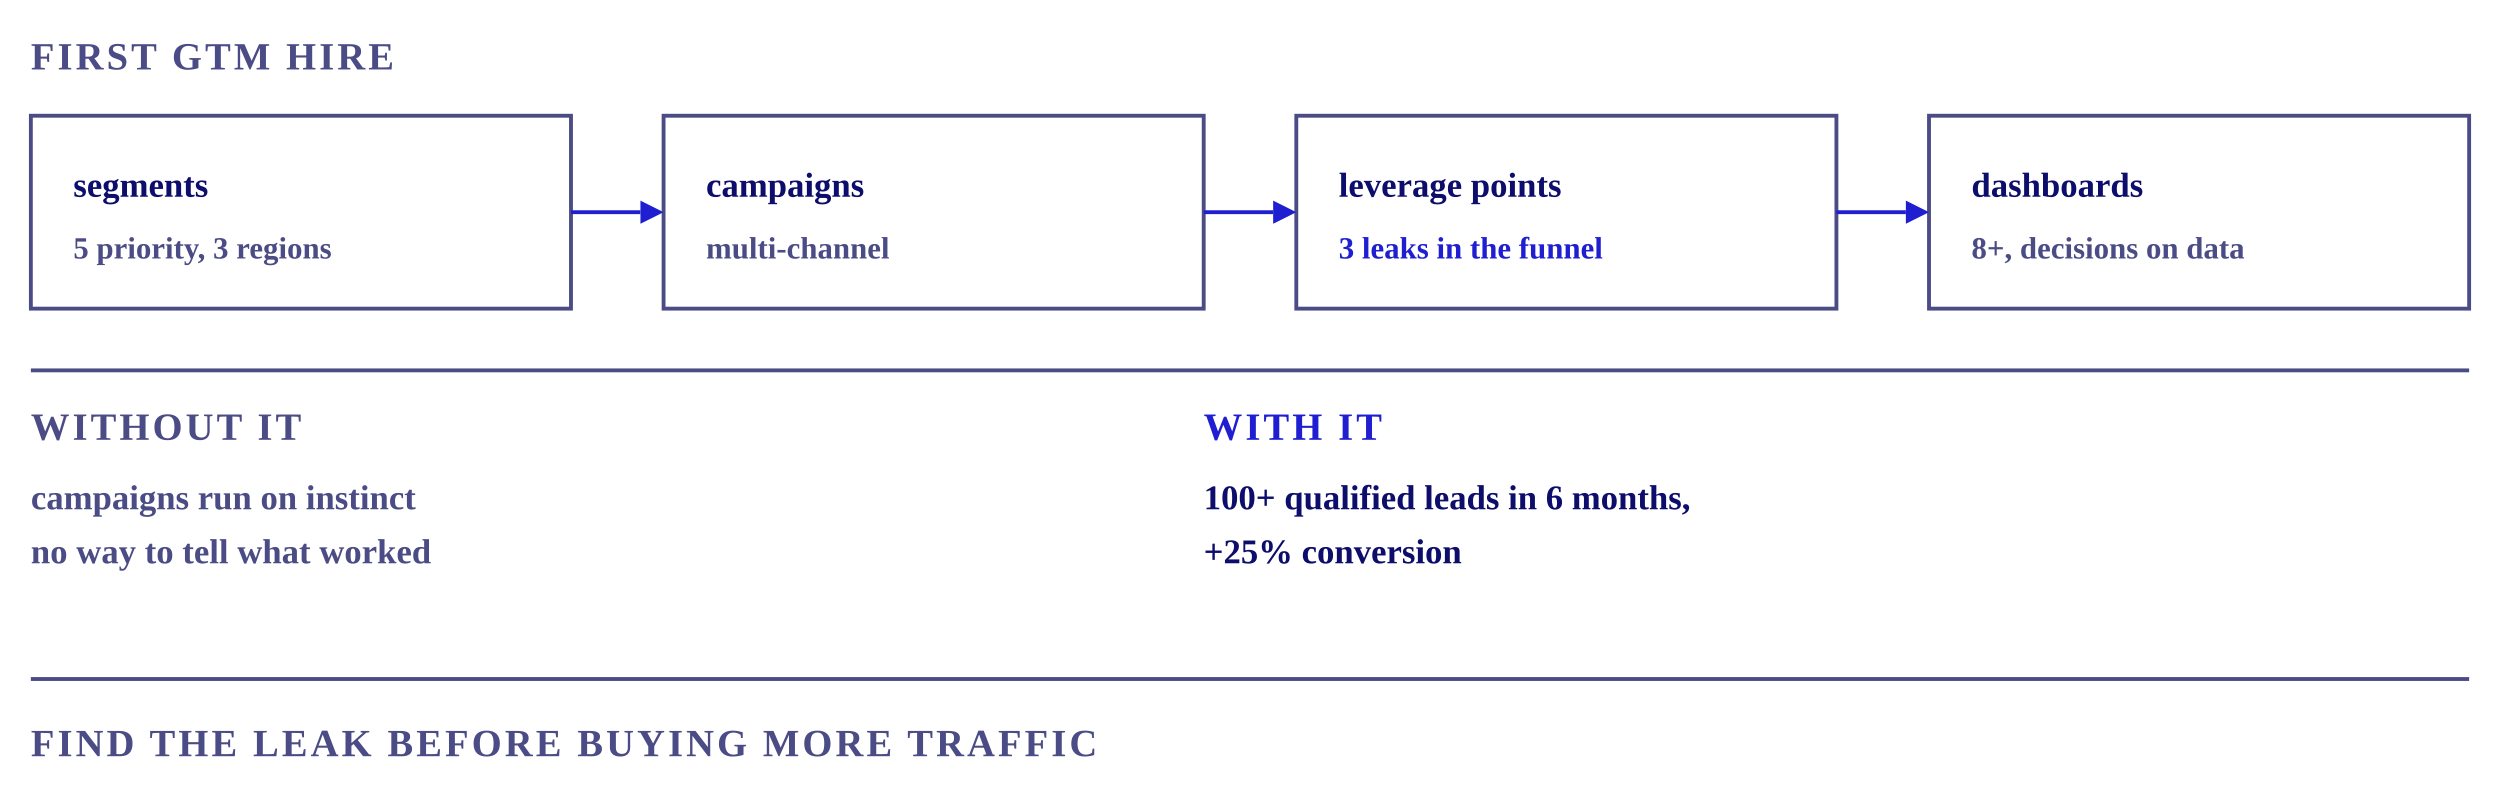
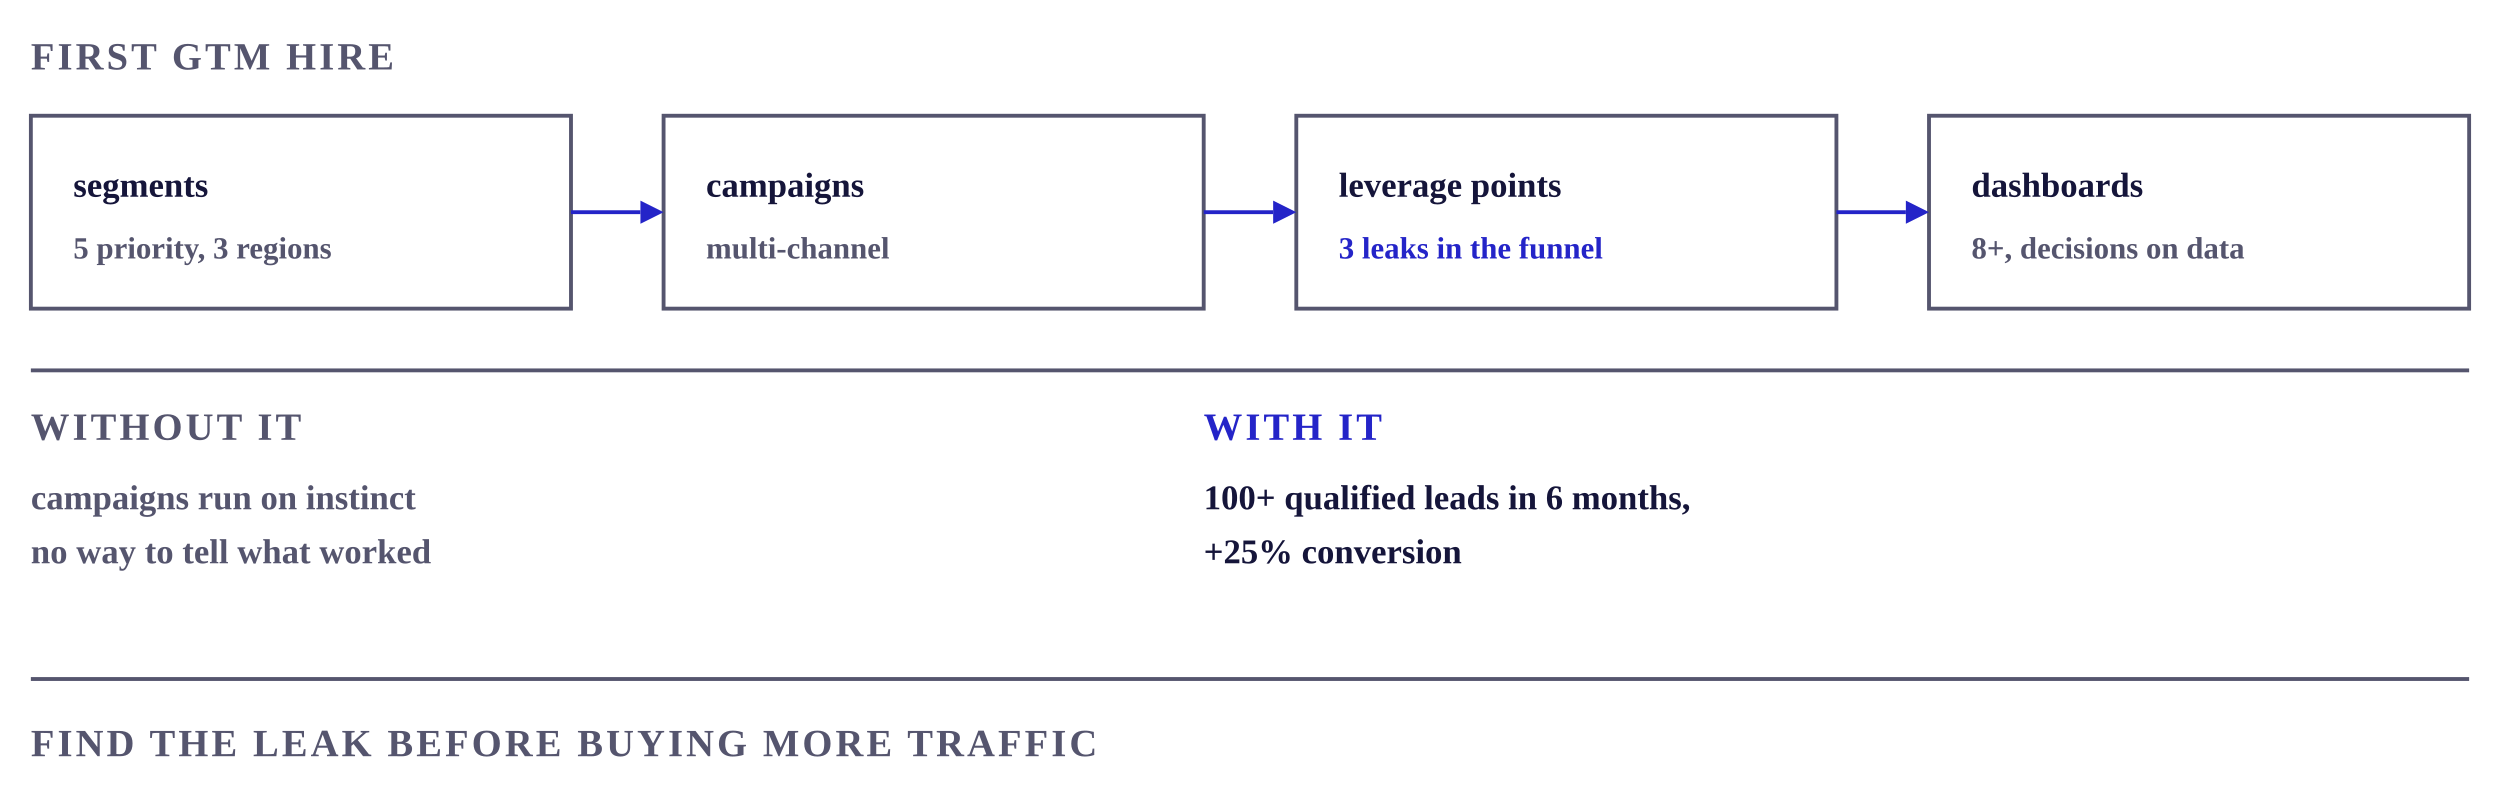
<svg xmlns="http://www.w3.org/2000/svg" viewBox="0 0 648 208" width="648" height="208" role="img" aria-label="segments then campaigns then leverage points then dashboards">
  <style>
-     .ink   { fill: #0d0d6b; }
-     .muted { fill: #4b4b85; }
-     .accf  { fill: #1f1fd1; }
-     .acc   { stroke: #1f1fd1; }
-     .box   { fill: none; stroke: #4b4b85; stroke-width: 1; }
-     .rule  { stroke: #4b4b85; }
-     text   { font-family: var(--font-sans, "Bricolage Grotesque"), system-ui, sans-serif; font-weight: 600; }
+     .ink   { fill: #15153a; }
+     .muted { fill: #55556e; }
+     .accf  { fill: #2424c8; }
+     .acc   { stroke: #2424c8; }
+     .box   { fill: none; stroke: #55556e; stroke-width: 1; }
+     .rule  { stroke: #55556e; }
+     text   { font-family: var(--font-sans, "Schibsted Grotesk"), system-ui, sans-serif; font-weight: 600; }
    .lbl   { font-size: 10px; letter-spacing: 0.08em; }
    .sub   { font-size: 9px; }
    .tiny  { font-size: 8px; }
-     @media (prefers-color-scheme: dark) {
-       .ink   { fill: #fff6e0; }
-       .muted { fill: #b9b6dc; }
-       .accf  { fill: #9e9eff; }
-       .acc   { stroke: #9e9eff; }
-       .box, .rule { stroke: #b9b6dc; }
-     }
  </style>
  <text class="lbl muted" x="8" y="18">FIRST GTM HIRE</text>
  <rect class="box" x="8" y="30" width="140" height="50" />
  <text class="sub ink" x="19" y="51">segments</text>
  <text class="tiny muted" x="19" y="67">5 priority, 3 regions</text>
  <rect class="box" x="172" y="30" width="140" height="50" />
  <text class="sub ink" x="183" y="51">campaigns</text>
  <text class="tiny muted" x="183" y="67">multi-channel</text>
  <rect class="box" x="336" y="30" width="140" height="50" stroke-width="1.7" />
  <text class="sub ink" x="347" y="51">leverage points</text>
  <text class="tiny accf" x="347" y="67">3 leaks in the funnel</text>
  <rect class="box" x="500" y="30" width="140" height="50" />
  <text class="sub ink" x="511" y="51">dashboards</text>
  <text class="tiny muted" x="511" y="67">8+, decisions on data</text>
  <path class="acc" d="M148 55.0 H166" stroke-width="1" />
  <path class="accf" d="M172 55.0 l-6 -3 v6 z" />
  <path class="acc" d="M312 55.0 H330" stroke-width="1" />
  <path class="accf" d="M336 55.0 l-6 -3 v6 z" />
  <path class="acc" d="M476 55.0 H494" stroke-width="1" />
  <path class="accf" d="M500 55.0 l-6 -3 v6 z" />
  <line class="rule" x1="8" y1="96" x2="640" y2="96" stroke-width="1" />
  <text class="lbl muted" x="8" y="114">WITHOUT IT</text>
  <text class="sub muted" x="8" y="132">campaigns run on instinct</text>
  <text class="sub muted" x="8" y="146">no way to tell what worked</text>
  <text class="lbl accf" x="312" y="114">WITH IT</text>
  <text class="sub ink" x="312" y="132">100+ qualified leads in 6 months,</text>
  <text class="sub ink" x="312" y="146">+25% conversion</text>
  <line class="rule" x1="8" y1="176" x2="640" y2="176" stroke-width="1" />
  <text class="lbl muted" x="8" y="196">FIND THE LEAK BEFORE BUYING MORE TRAFFIC</text>
</svg>
